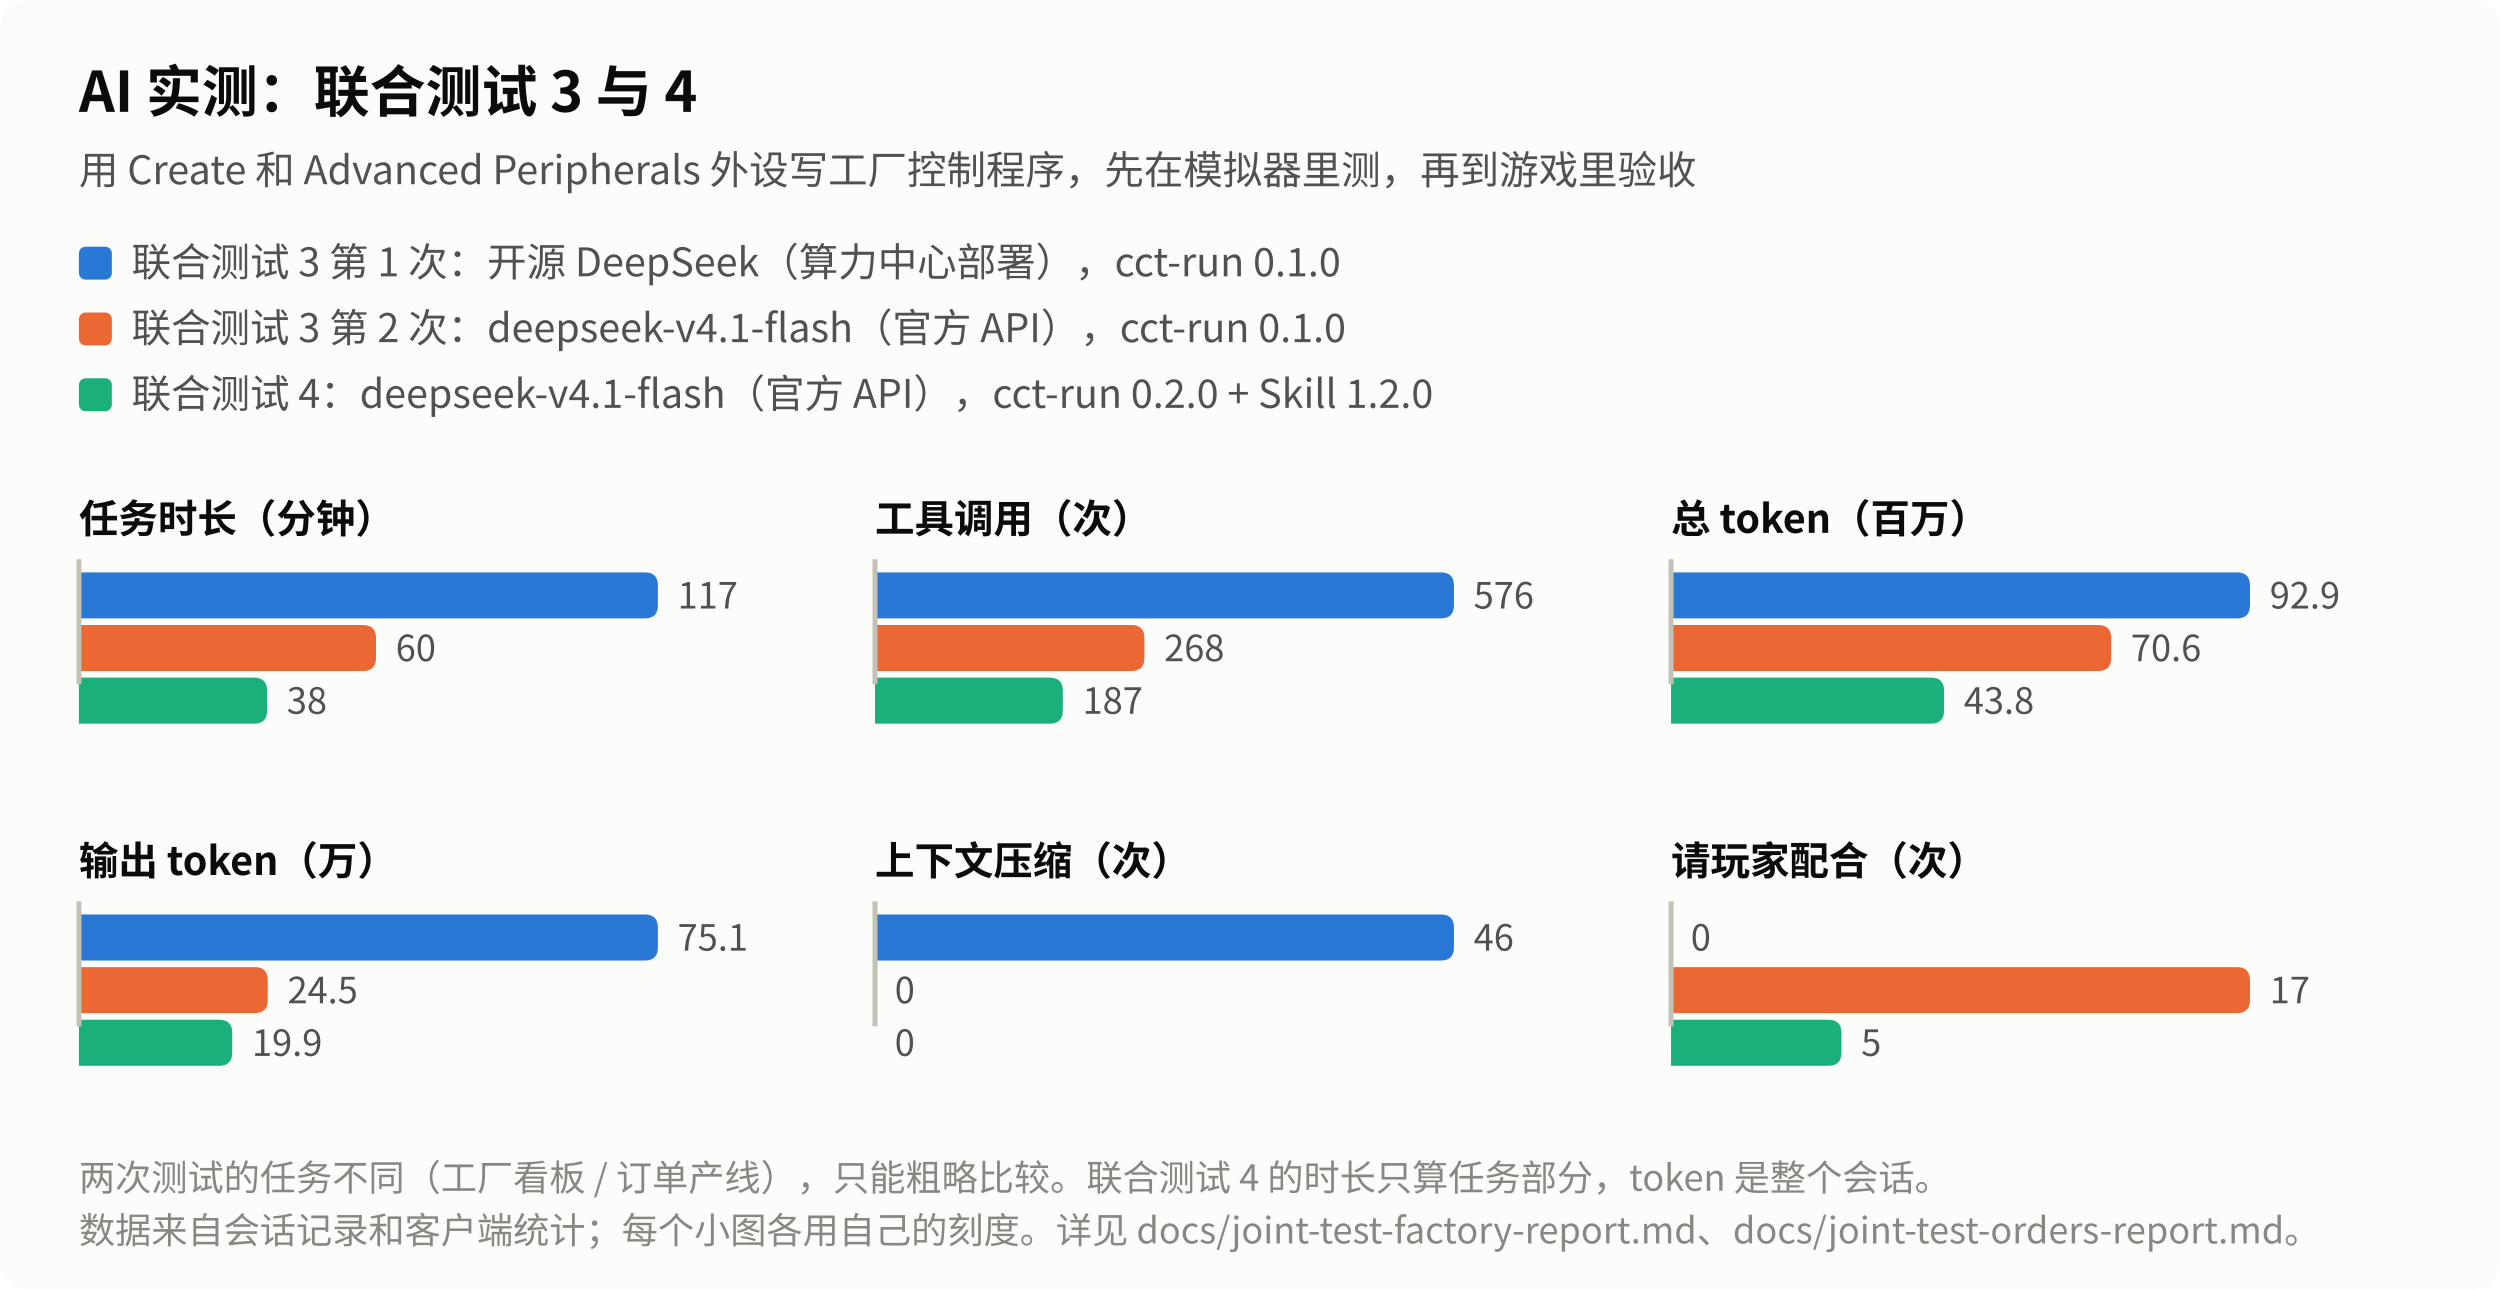
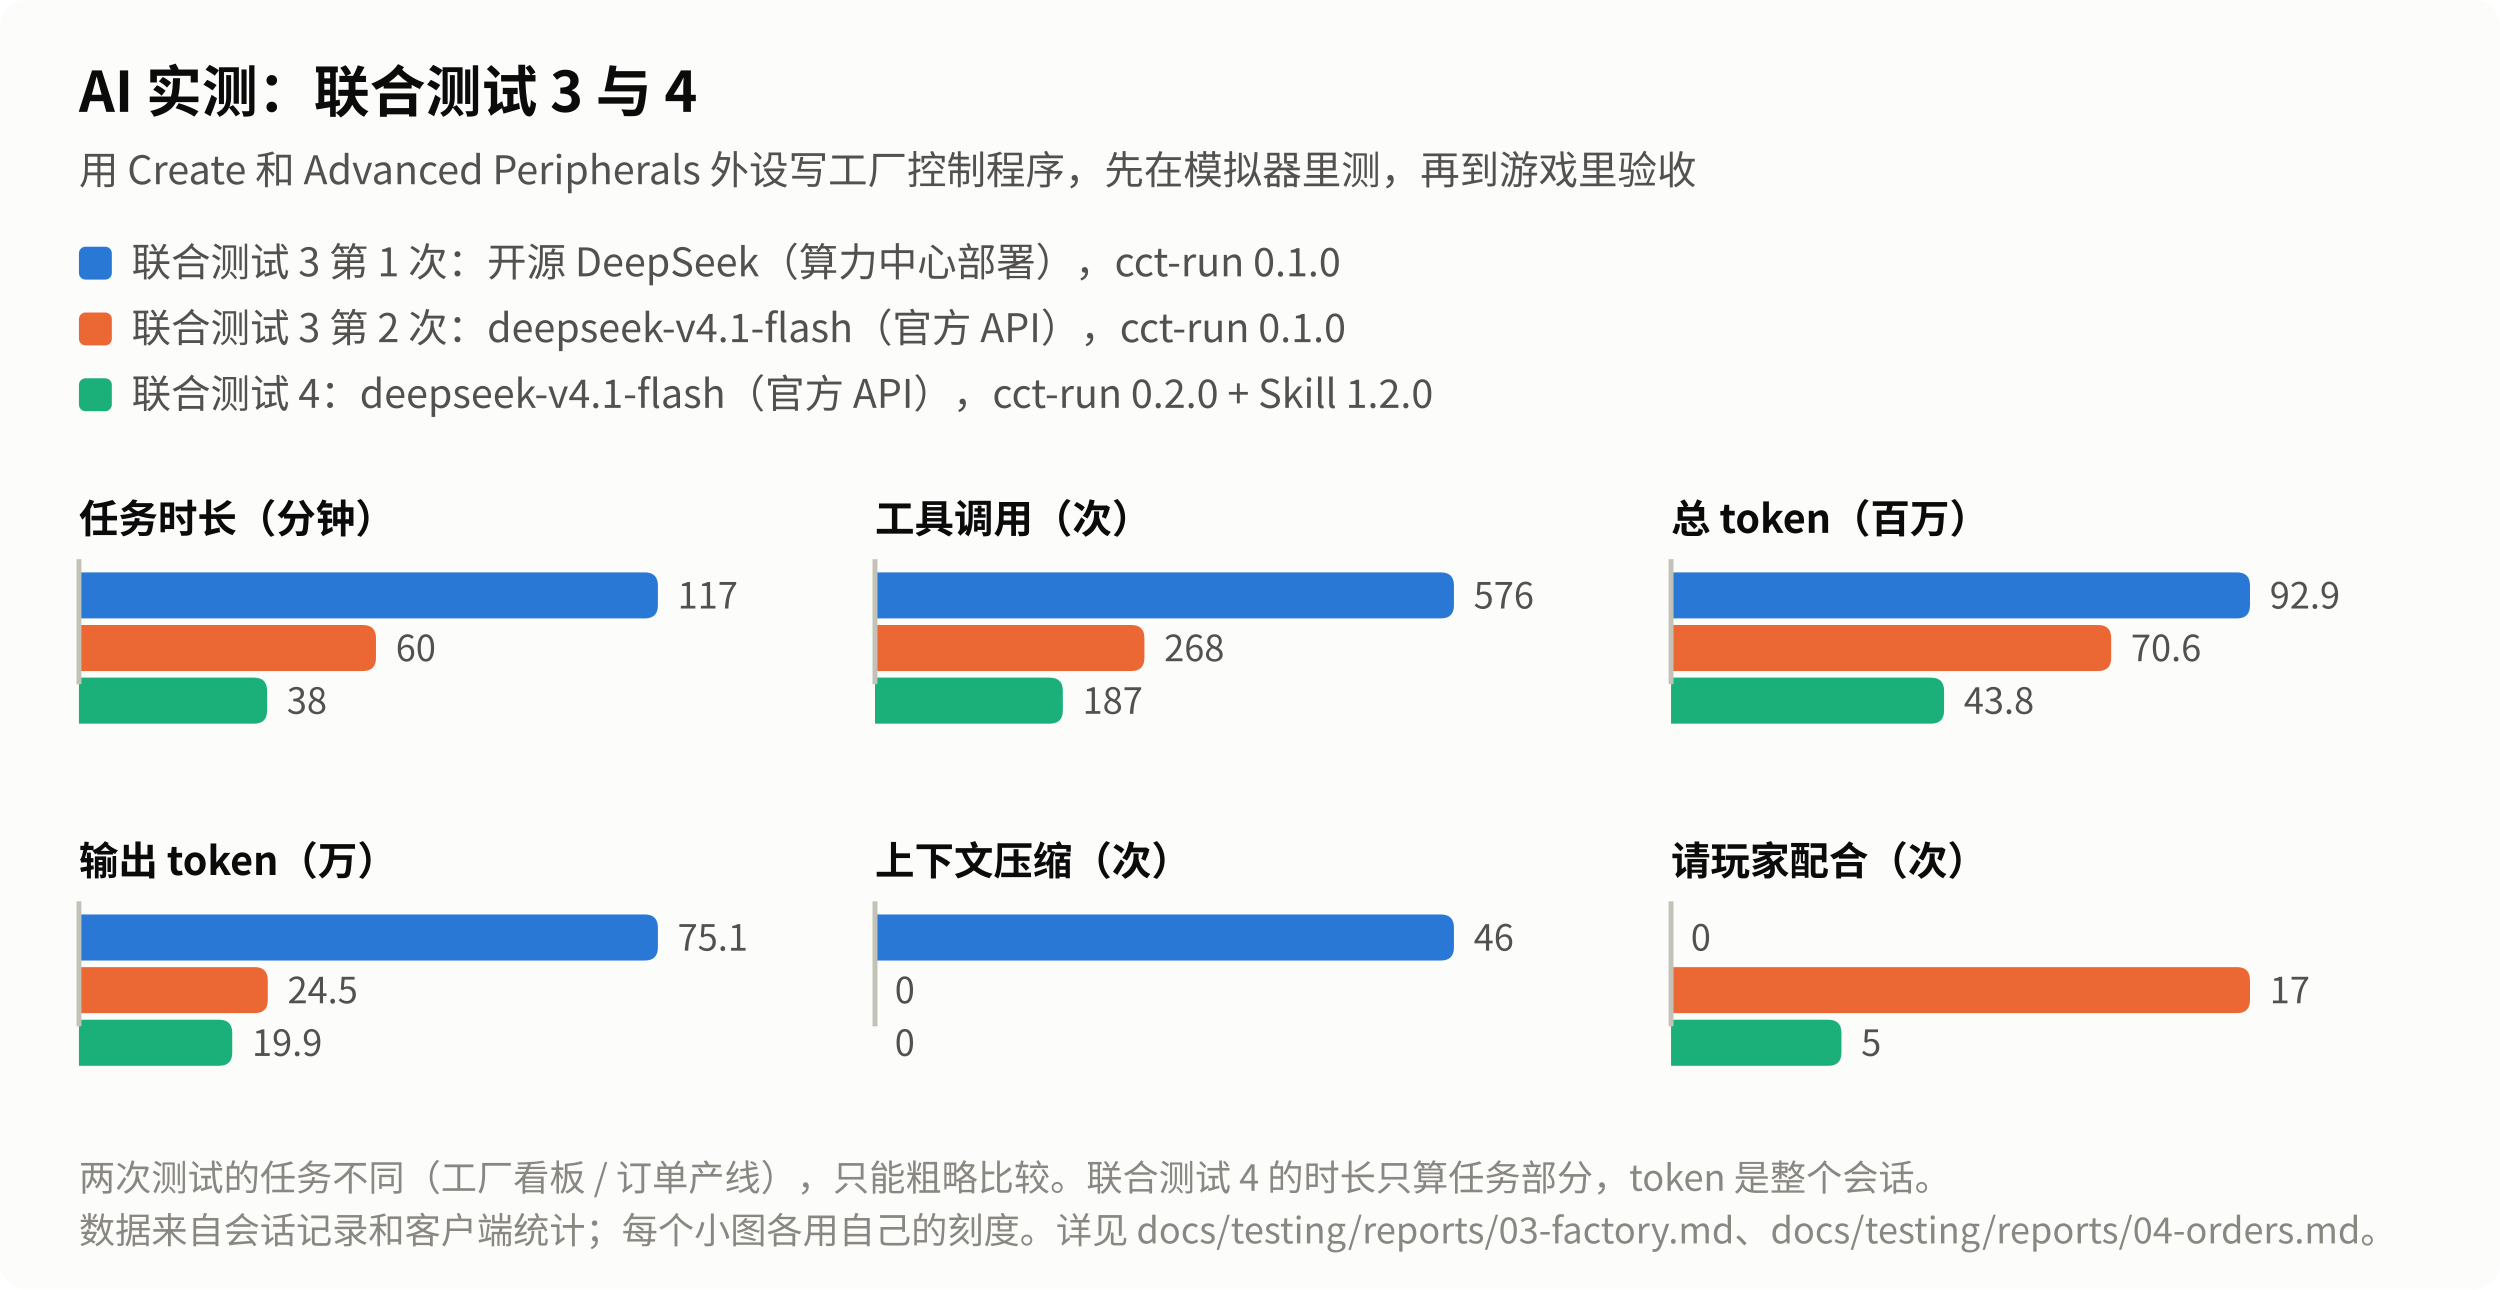
<svg xmlns="http://www.w3.org/2000/svg" width="760" height="392" viewBox="0 0 760 392" font-family="system-ui, -apple-system, &quot;Segoe UI&quot;, &quot;Microsoft YaHei&quot;, &quot;PingFang SC&quot;, &quot;Noto Sans CJK SC&quot;, sans-serif" role="img" aria-label="AI 实测：联合测试 3 与 4">
  <rect width="760" height="392" rx="8" fill="#fcfcfb" />
  <text x="24.0" y="34.0" fill="#0b0b0b" font-size="17" text-anchor="start" font-weight="600">AI 实测：联合测试 3 与 4</text>
  <text x="24.0" y="56.0" fill="#52514e" font-size="12" text-anchor="start" font-weight="normal">用 Create 和 Advanced Peripherals 外设写工厂控制程序，先在模拟器里测，再到游戏里验收</text>
  <rect x="24.0" y="75.0" width="10" height="10" rx="2" fill="#2a78d6" />
  <text x="40.0" y="84.0" fill="#52514e" font-size="12" text-anchor="start" font-weight="normal">联合测试 3 第 1 次：开源 DeepSeek（算力中心部署），cct-run 0.1.0</text>
  <rect x="24.0" y="95.0" width="10" height="10" rx="2" fill="#eb6834" />
  <text x="40.0" y="104.0" fill="#52514e" font-size="12" text-anchor="start" font-weight="normal">联合测试 3 第 2 次：deepseek-v4.1-flash（官方 API），cct-run 0.1.0</text>
  <rect x="24.0" y="115.0" width="10" height="10" rx="2" fill="#1baf7a" />
  <text x="40.0" y="124.0" fill="#52514e" font-size="12" text-anchor="start" font-weight="normal">联合测试 4：deepseek-v4.1-flash（官方 API），cct-run 0.2.0 + Skill 1.2.0</text>
  <text x="24.0" y="162.0" fill="#0b0b0b" font-size="12" text-anchor="start" font-weight="600">任务时长（分钟）</text>
  <path d="M24.0,174.0 H196.0 Q200.0,174.0 200.0,178.0 V184.0 Q200.0,188.0 196.0,188.0 H24.0 Z" fill="#2a78d6" />
  <text x="206.0" y="185.0" fill="#52514e" font-size="11" text-anchor="start" font-weight="normal">117</text>
  <path d="M24.0,190.0 H110.3 Q114.3,190.0 114.3,194.0 V200.0 Q114.3,204.0 110.3,204.0 H24.0 Z" fill="#eb6834" />
  <text x="120.3" y="201.0" fill="#52514e" font-size="11" text-anchor="start" font-weight="normal">60</text>
  <path d="M24.0,206.0 H77.2 Q81.2,206.0 81.2,210.0 V216.0 Q81.2,220.0 77.2,220.0 H24.0 Z" fill="#1baf7a" />
  <text x="87.2" y="217.0" fill="#52514e" font-size="11" text-anchor="start" font-weight="normal">38</text>
  <line x1="24.0" y1="170" x2="24.0" y2="208" stroke="#c3c2b7" stroke-width="1.5" />
  <text x="266.0" y="162.0" fill="#0b0b0b" font-size="12" text-anchor="start" font-weight="600">工具调用（次）</text>
  <path d="M266.0,174.0 H438.0 Q442.0,174.0 442.0,178.0 V184.0 Q442.0,188.0 438.0,188.0 H266.0 Z" fill="#2a78d6" />
  <text x="448.0" y="185.0" fill="#52514e" font-size="11" text-anchor="start" font-weight="normal">576</text>
  <path d="M266.0,190.0 H343.9 Q347.9,190.0 347.9,194.0 V200.0 Q347.9,204.0 343.9,204.0 H266.0 Z" fill="#eb6834" />
  <text x="353.9" y="201.0" fill="#52514e" font-size="11" text-anchor="start" font-weight="normal">268</text>
  <path d="M266.0,206.0 H319.1 Q323.1,206.0 323.1,210.0 V216.0 Q323.1,220.0 319.1,220.0 H266.0 Z" fill="#1baf7a" />
  <text x="329.1" y="217.0" fill="#52514e" font-size="11" text-anchor="start" font-weight="normal">187</text>
  <line x1="266.0" y1="170" x2="266.0" y2="208" stroke="#c3c2b7" stroke-width="1.5" />
  <text x="508.0" y="162.0" fill="#0b0b0b" font-size="12" text-anchor="start" font-weight="600">总 token（百万）</text>
  <path d="M508.0,174.0 H680.0 Q684.0,174.0 684.0,178.0 V184.0 Q684.0,188.0 680.0,188.0 H508.0 Z" fill="#2a78d6" />
  <text x="690.0" y="185.0" fill="#52514e" font-size="11" text-anchor="start" font-weight="normal">92.9</text>
  <path d="M508.0,190.0 H637.8 Q641.8,190.0 641.8,194.0 V200.0 Q641.8,204.0 637.8,204.0 H508.0 Z" fill="#eb6834" />
  <text x="647.8" y="201.0" fill="#52514e" font-size="11" text-anchor="start" font-weight="normal">70.6</text>
  <path d="M508.0,206.0 H587.0 Q591.0,206.0 591.0,210.0 V216.0 Q591.0,220.0 587.0,220.0 H508.0 Z" fill="#1baf7a" />
  <text x="597.0" y="217.0" fill="#52514e" font-size="11" text-anchor="start" font-weight="normal">43.8</text>
  <line x1="508.0" y1="170" x2="508.0" y2="208" stroke="#c3c2b7" stroke-width="1.5" />
  <text x="24.0" y="266.0" fill="#0b0b0b" font-size="12" text-anchor="start" font-weight="600">输出 token（万）</text>
  <path d="M24.0,278.0 H196.0 Q200.0,278.0 200.0,282.0 V288.0 Q200.0,292.0 196.0,292.0 H24.0 Z" fill="#2a78d6" />
  <text x="206.0" y="289.0" fill="#52514e" font-size="11" text-anchor="start" font-weight="normal">75.1</text>
  <path d="M24.0,294.0 H77.4 Q81.4,294.0 81.4,298.0 V304.0 Q81.4,308.0 77.4,308.0 H24.0 Z" fill="#eb6834" />
  <text x="87.4" y="305.0" fill="#52514e" font-size="11" text-anchor="start" font-weight="normal">24.5</text>
  <path d="M24.0,310.0 H66.6 Q70.6,310.0 70.6,314.0 V320.0 Q70.6,324.0 66.6,324.0 H24.0 Z" fill="#1baf7a" />
  <text x="76.6" y="321.0" fill="#52514e" font-size="11" text-anchor="start" font-weight="normal">19.9</text>
  <line x1="24.0" y1="274" x2="24.0" y2="312" stroke="#c3c2b7" stroke-width="1.5" />
  <text x="266.0" y="266.0" fill="#0b0b0b" font-size="12" text-anchor="start" font-weight="600">上下文压缩（次）</text>
  <path d="M266.0,278.0 H438.0 Q442.0,278.0 442.0,282.0 V288.0 Q442.0,292.0 438.0,292.0 H266.0 Z" fill="#2a78d6" />
  <text x="448.0" y="289.0" fill="#52514e" font-size="11" text-anchor="start" font-weight="normal">46</text>
  <text x="272.0" y="305.0" fill="#52514e" font-size="11" text-anchor="start" font-weight="normal">0</text>
  <text x="272.0" y="321.0" fill="#52514e" font-size="11" text-anchor="start" font-weight="normal">0</text>
  <line x1="266.0" y1="274" x2="266.0" y2="312" stroke="#c3c2b7" stroke-width="1.5" />
  <text x="508.0" y="266.0" fill="#0b0b0b" font-size="12" text-anchor="start" font-weight="600">请玩家配合（次）</text>
  <text x="514.0" y="289.0" fill="#52514e" font-size="11" text-anchor="start" font-weight="normal">0</text>
  <path d="M508.0,294.0 H680.0 Q684.0,294.0 684.0,298.0 V304.0 Q684.0,308.0 680.0,308.0 H508.0 Z" fill="#eb6834" />
  <text x="690.0" y="305.0" fill="#52514e" font-size="11" text-anchor="start" font-weight="normal">17</text>
  <path d="M508.0,310.0 H555.8 Q559.8,310.0 559.8,314.0 V320.0 Q559.8,324.0 555.8,324.0 H508.0 Z" fill="#1baf7a" />
  <text x="565.8" y="321.0" fill="#52514e" font-size="11" text-anchor="start" font-weight="normal">5</text>
  <line x1="508.0" y1="274" x2="508.0" y2="312" stroke="#c3c2b7" stroke-width="1.5" />
  <text x="24.0" y="362.0" fill="#898781" font-size="11" text-anchor="start" font-weight="normal">两次测试的任务不同（工厂看板 / 订单产线），只能粗略比较。联合测试 4 的时长只算任务部分，token 是整个会话。</text>
-   <text x="24.0" y="378.0" fill="#898781" font-size="11" text-anchor="start" font-weight="normal">数据来自会话记录和客户端统计；每个小图各用自己的刻度。详见 docs/joint-test-factory-report.md、docs/joint-test-orders-report.md。</text>
+   <text x="24.0" y="378.0" fill="#898781" font-size="11" text-anchor="start" font-weight="normal">数据来自会话记录和客户端统计；每个小图各用自己的刻度。详见 docs/testing/reports/03-factory.md、docs/testing/reports/04-orders.md。</text>
</svg>
